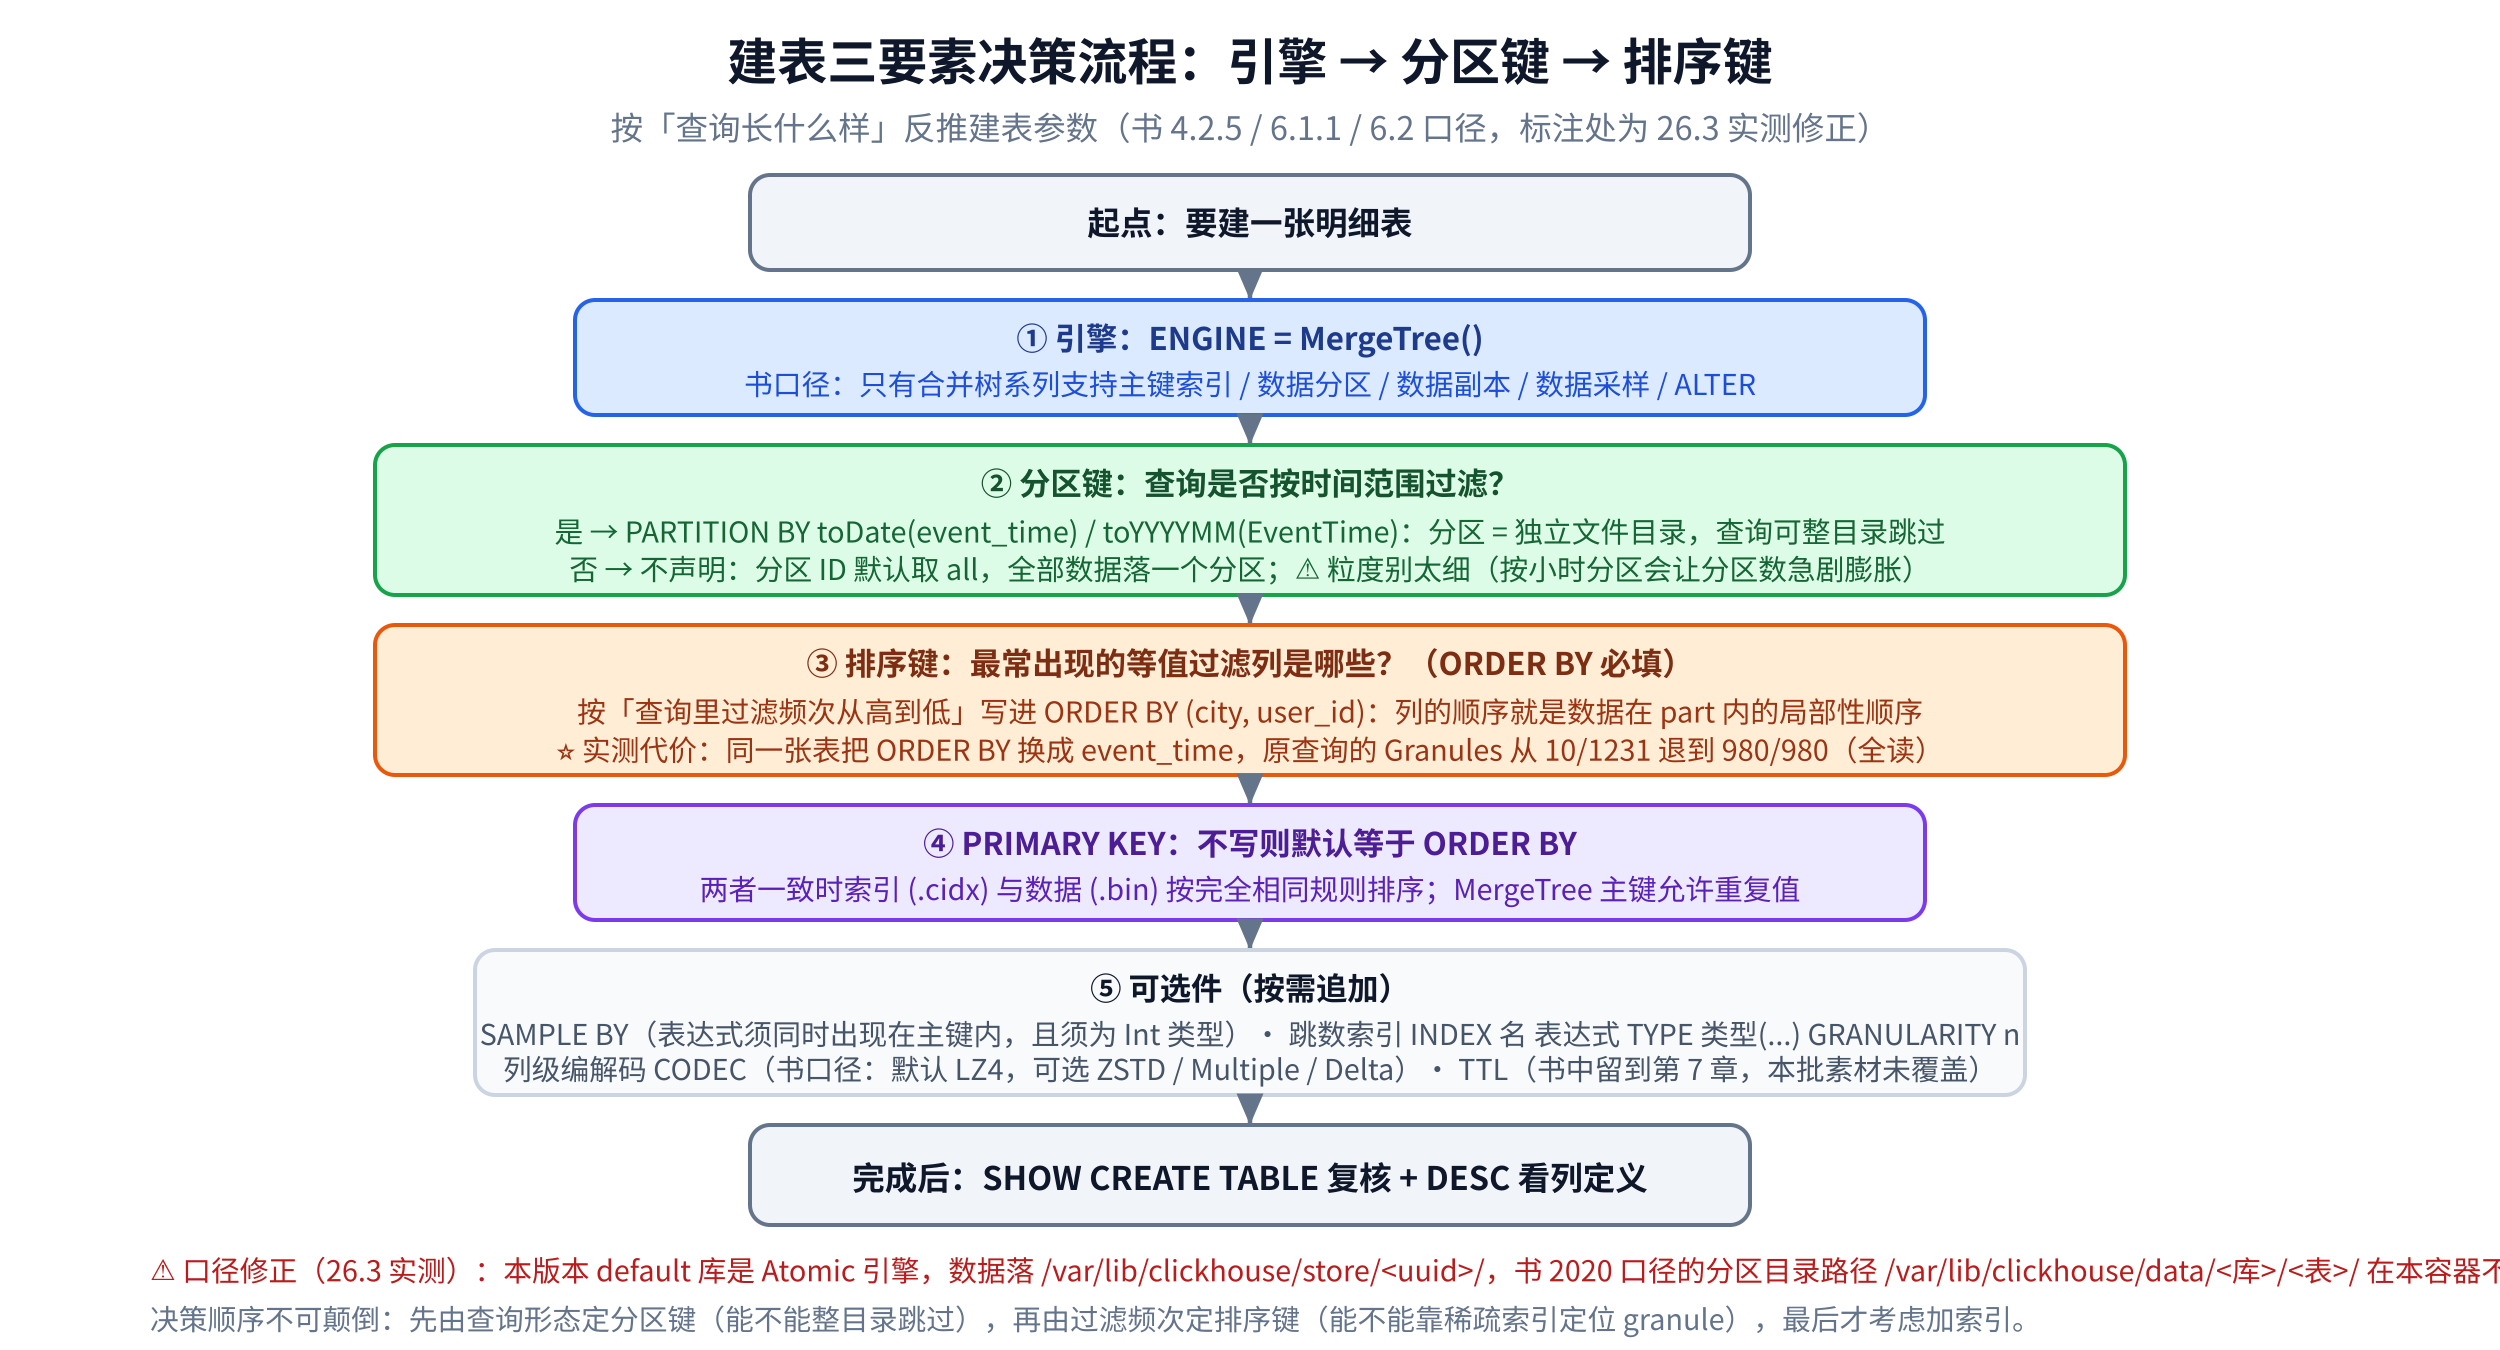
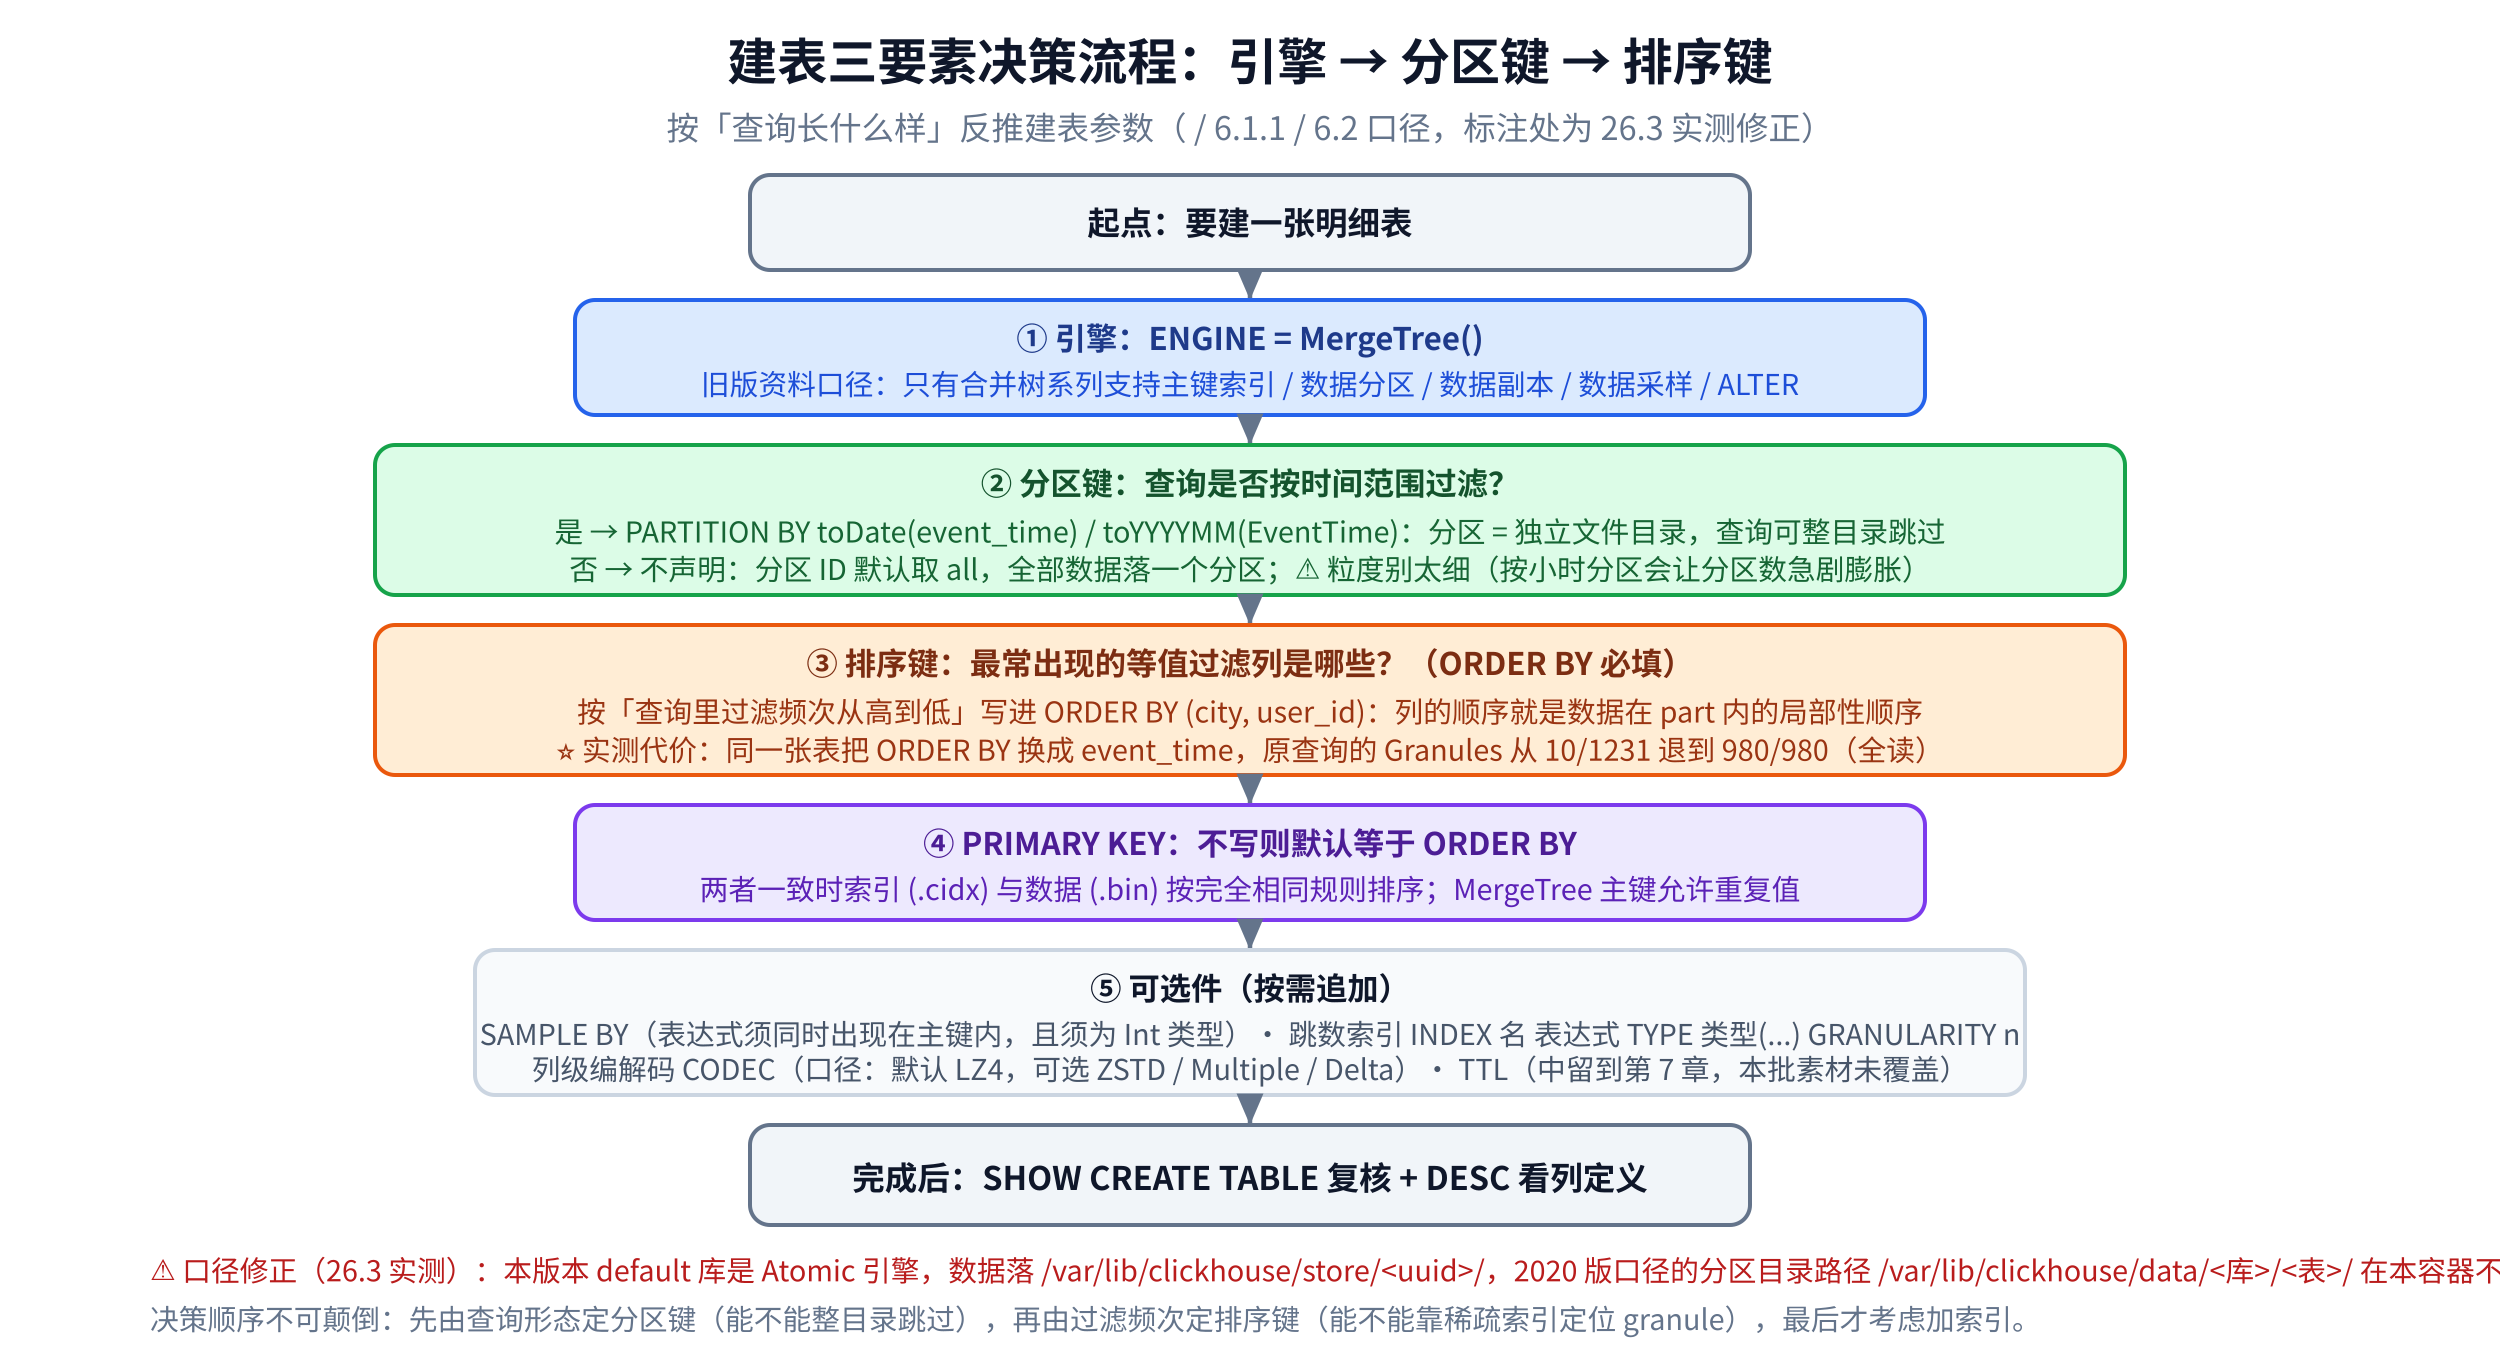
<svg xmlns="http://www.w3.org/2000/svg" viewBox="0 0 1000 540" width="1000" height="540" font-family="Microsoft YaHei, PingFang SC, Noto Sans CJK SC, sans-serif">
  <defs>
    <marker id="tmA" markerWidth="9" markerHeight="9" refX="7" refY="3" orient="auto">
      <path d="M0,0 L7,3 L0,6 Z" fill="#64748b" />
    </marker>
  </defs>
  <rect x="0" y="0" width="1000" height="540" fill="#ffffff" />
  <text x="500" y="32" text-anchor="middle" font-size="20" font-weight="bold" fill="#0f172a">建表三要素决策流程：引擎 → 分区键 → 排序键</text>
-   <text x="500" y="56" text-anchor="middle" font-size="13" fill="#64748b">按「查询长什么样」反推建表参数（书 4.2.5 / 6.1.1 / 6.2 口径，标注处为 26.3 实测修正）</text>
+   <text x="500" y="56" text-anchor="middle" font-size="13" fill="#64748b">按「查询长什么样」反推建表参数（ / 6.1.1 / 6.2 口径，标注处为 26.3 实测修正）</text>
  <rect x="300" y="70" width="400" height="38" rx="8" fill="#f1f5f9" stroke="#64748b" stroke-width="1.6" />
  <text x="500" y="94" text-anchor="middle" font-size="13" font-weight="bold" fill="#0f172a">起点：要建一张明细表</text>
  <line x1="500" y1="108" x2="500" y2="120" stroke="#64748b" stroke-width="1.8" marker-end="url(#tmA)" />
  <rect x="230" y="120" width="540" height="46" rx="8" fill="#dbeafe" stroke="#2563eb" stroke-width="1.6" />
  <text x="500" y="140" text-anchor="middle" font-size="12.5" font-weight="bold" fill="#1e3a8a">① 引擎：ENGINE = MergeTree()</text>
-   <text x="500" y="158" text-anchor="middle" font-size="11.5" fill="#1d4ed8">书口径：只有合并树系列支持主键索引 / 数据分区 / 数据副本 / 数据采样 / ALTER</text>
+   <text x="500" y="158" text-anchor="middle" font-size="11.5" fill="#1d4ed8">旧版资料口径：只有合并树系列支持主键索引 / 数据分区 / 数据副本 / 数据采样 / ALTER</text>
  <line x1="500" y1="166" x2="500" y2="178" stroke="#64748b" stroke-width="1.8" marker-end="url(#tmA)" />
  <rect x="150" y="178" width="700" height="60" rx="8" fill="#dcfce7" stroke="#16a34a" stroke-width="1.6" />
  <text x="500" y="198" text-anchor="middle" font-size="12.5" font-weight="bold" fill="#14532d">② 分区键：查询是否按时间范围过滤？</text>
  <text x="500" y="217" text-anchor="middle" font-size="11.5" fill="#166534">是 → PARTITION BY toDate(event_time) / toYYYYMM(EventTime)：分区 = 独立文件目录，查询可整目录跳过</text>
  <text x="500" y="232" text-anchor="middle" font-size="11.5" fill="#166534">否 → 不声明：分区 ID 默认取 all，全部数据落一个分区；⚠️ 粒度别太细（按小时分区会让分区数急剧膨胀）</text>
  <line x1="500" y1="238" x2="500" y2="250" stroke="#64748b" stroke-width="1.8" marker-end="url(#tmA)" />
  <rect x="150" y="250" width="700" height="60" rx="8" fill="#ffedd5" stroke="#ea580c" stroke-width="1.6" />
  <text x="500" y="270" text-anchor="middle" font-size="12.5" font-weight="bold" fill="#7c2d12">③ 排序键：最常出现的等值过滤列是哪些？（ORDER BY 必填）</text>
  <text x="500" y="289" text-anchor="middle" font-size="11.5" fill="#9a3412">按「查询里过滤频次从高到低」写进 ORDER BY (city, user_id)：列的顺序就是数据在 part 内的局部性顺序</text>
  <text x="500" y="304" text-anchor="middle" font-size="11.5" fill="#9a3412">⭐ 实测代价：同一张表把 ORDER BY 换成 event_time，原查询的 Granules 从 10/1231 退到 980/980（全读）</text>
  <line x1="500" y1="310" x2="500" y2="322" stroke="#64748b" stroke-width="1.8" marker-end="url(#tmA)" />
  <rect x="230" y="322" width="540" height="46" rx="8" fill="#ede9fe" stroke="#7c3aed" stroke-width="1.6" />
  <text x="500" y="342" text-anchor="middle" font-size="12.5" font-weight="bold" fill="#4c1d95">④ PRIMARY KEY：不写则默认等于 ORDER BY</text>
  <text x="500" y="360" text-anchor="middle" font-size="11.5" fill="#5b21b6">两者一致时索引 (.cidx) 与数据 (.bin) 按完全相同规则排序；MergeTree 主键允许重复值</text>
  <line x1="500" y1="368" x2="500" y2="380" stroke="#64748b" stroke-width="1.8" marker-end="url(#tmA)" />
  <rect x="190" y="380" width="620" height="58" rx="8" fill="#f8fafc" stroke="#cbd5e1" stroke-width="1.6" />
  <text x="500" y="400" text-anchor="middle" font-size="12.5" font-weight="bold" fill="#0f172a">⑤ 可选件（按需追加）</text>
  <text x="500" y="418" text-anchor="middle" font-size="11.5" fill="#475569">SAMPLE BY（表达式须同时出现在主键内，且须为 Int 类型）· 跳数索引 INDEX 名 表达式 TYPE 类型(...) GRANULARITY n</text>
-   <text x="500" y="432" text-anchor="middle" font-size="11.5" fill="#475569">列级编解码 CODEC（书口径：默认 LZ4，可选 ZSTD / Multiple / Delta）· TTL（书中留到第 7 章，本批素材未覆盖）</text>
+   <text x="500" y="432" text-anchor="middle" font-size="11.5" fill="#475569">列级编解码 CODEC（口径：默认 LZ4，可选 ZSTD / Multiple / Delta）· TTL（中留到第 7 章，本批素材未覆盖）</text>
  <line x1="500" y1="438" x2="500" y2="450" stroke="#64748b" stroke-width="1.8" marker-end="url(#tmA)" />
  <rect x="300" y="450" width="400" height="40" rx="8" fill="#f1f5f9" stroke="#64748b" stroke-width="1.6" />
  <text x="500" y="476" text-anchor="middle" font-size="13" font-weight="bold" fill="#0f172a">完成后：SHOW CREATE TABLE 复核 + DESC 看列定义</text>
-   <text x="60" y="512" font-size="11.5" fill="#b91c1c">⚠️ 口径修正（26.3 实测）：本版本 default 库是 Atomic 引擎，数据落 /var/lib/clickhouse/store/&lt;uuid&gt;/，书 2020 口径的分区目录路径 /var/lib/clickhouse/data/&lt;库&gt;/&lt;表&gt;/ 在本容器不存在。</text>
+   <text x="60" y="512" font-size="11.5" fill="#b91c1c">⚠️ 口径修正（26.3 实测）：本版本 default 库是 Atomic 引擎，数据落 /var/lib/clickhouse/store/&lt;uuid&gt;/，2020 版口径的分区目录路径 /var/lib/clickhouse/data/&lt;库&gt;/&lt;表&gt;/ 在本容器不存在。</text>
  <text x="60" y="532" font-size="11.5" fill="#64748b">决策顺序不可颠倒：先由查询形态定分区键（能不能整目录跳过），再由过滤频次定排序键（能不能靠稀疏索引定位 granule），最后才考虑加索引。</text>
</svg>
